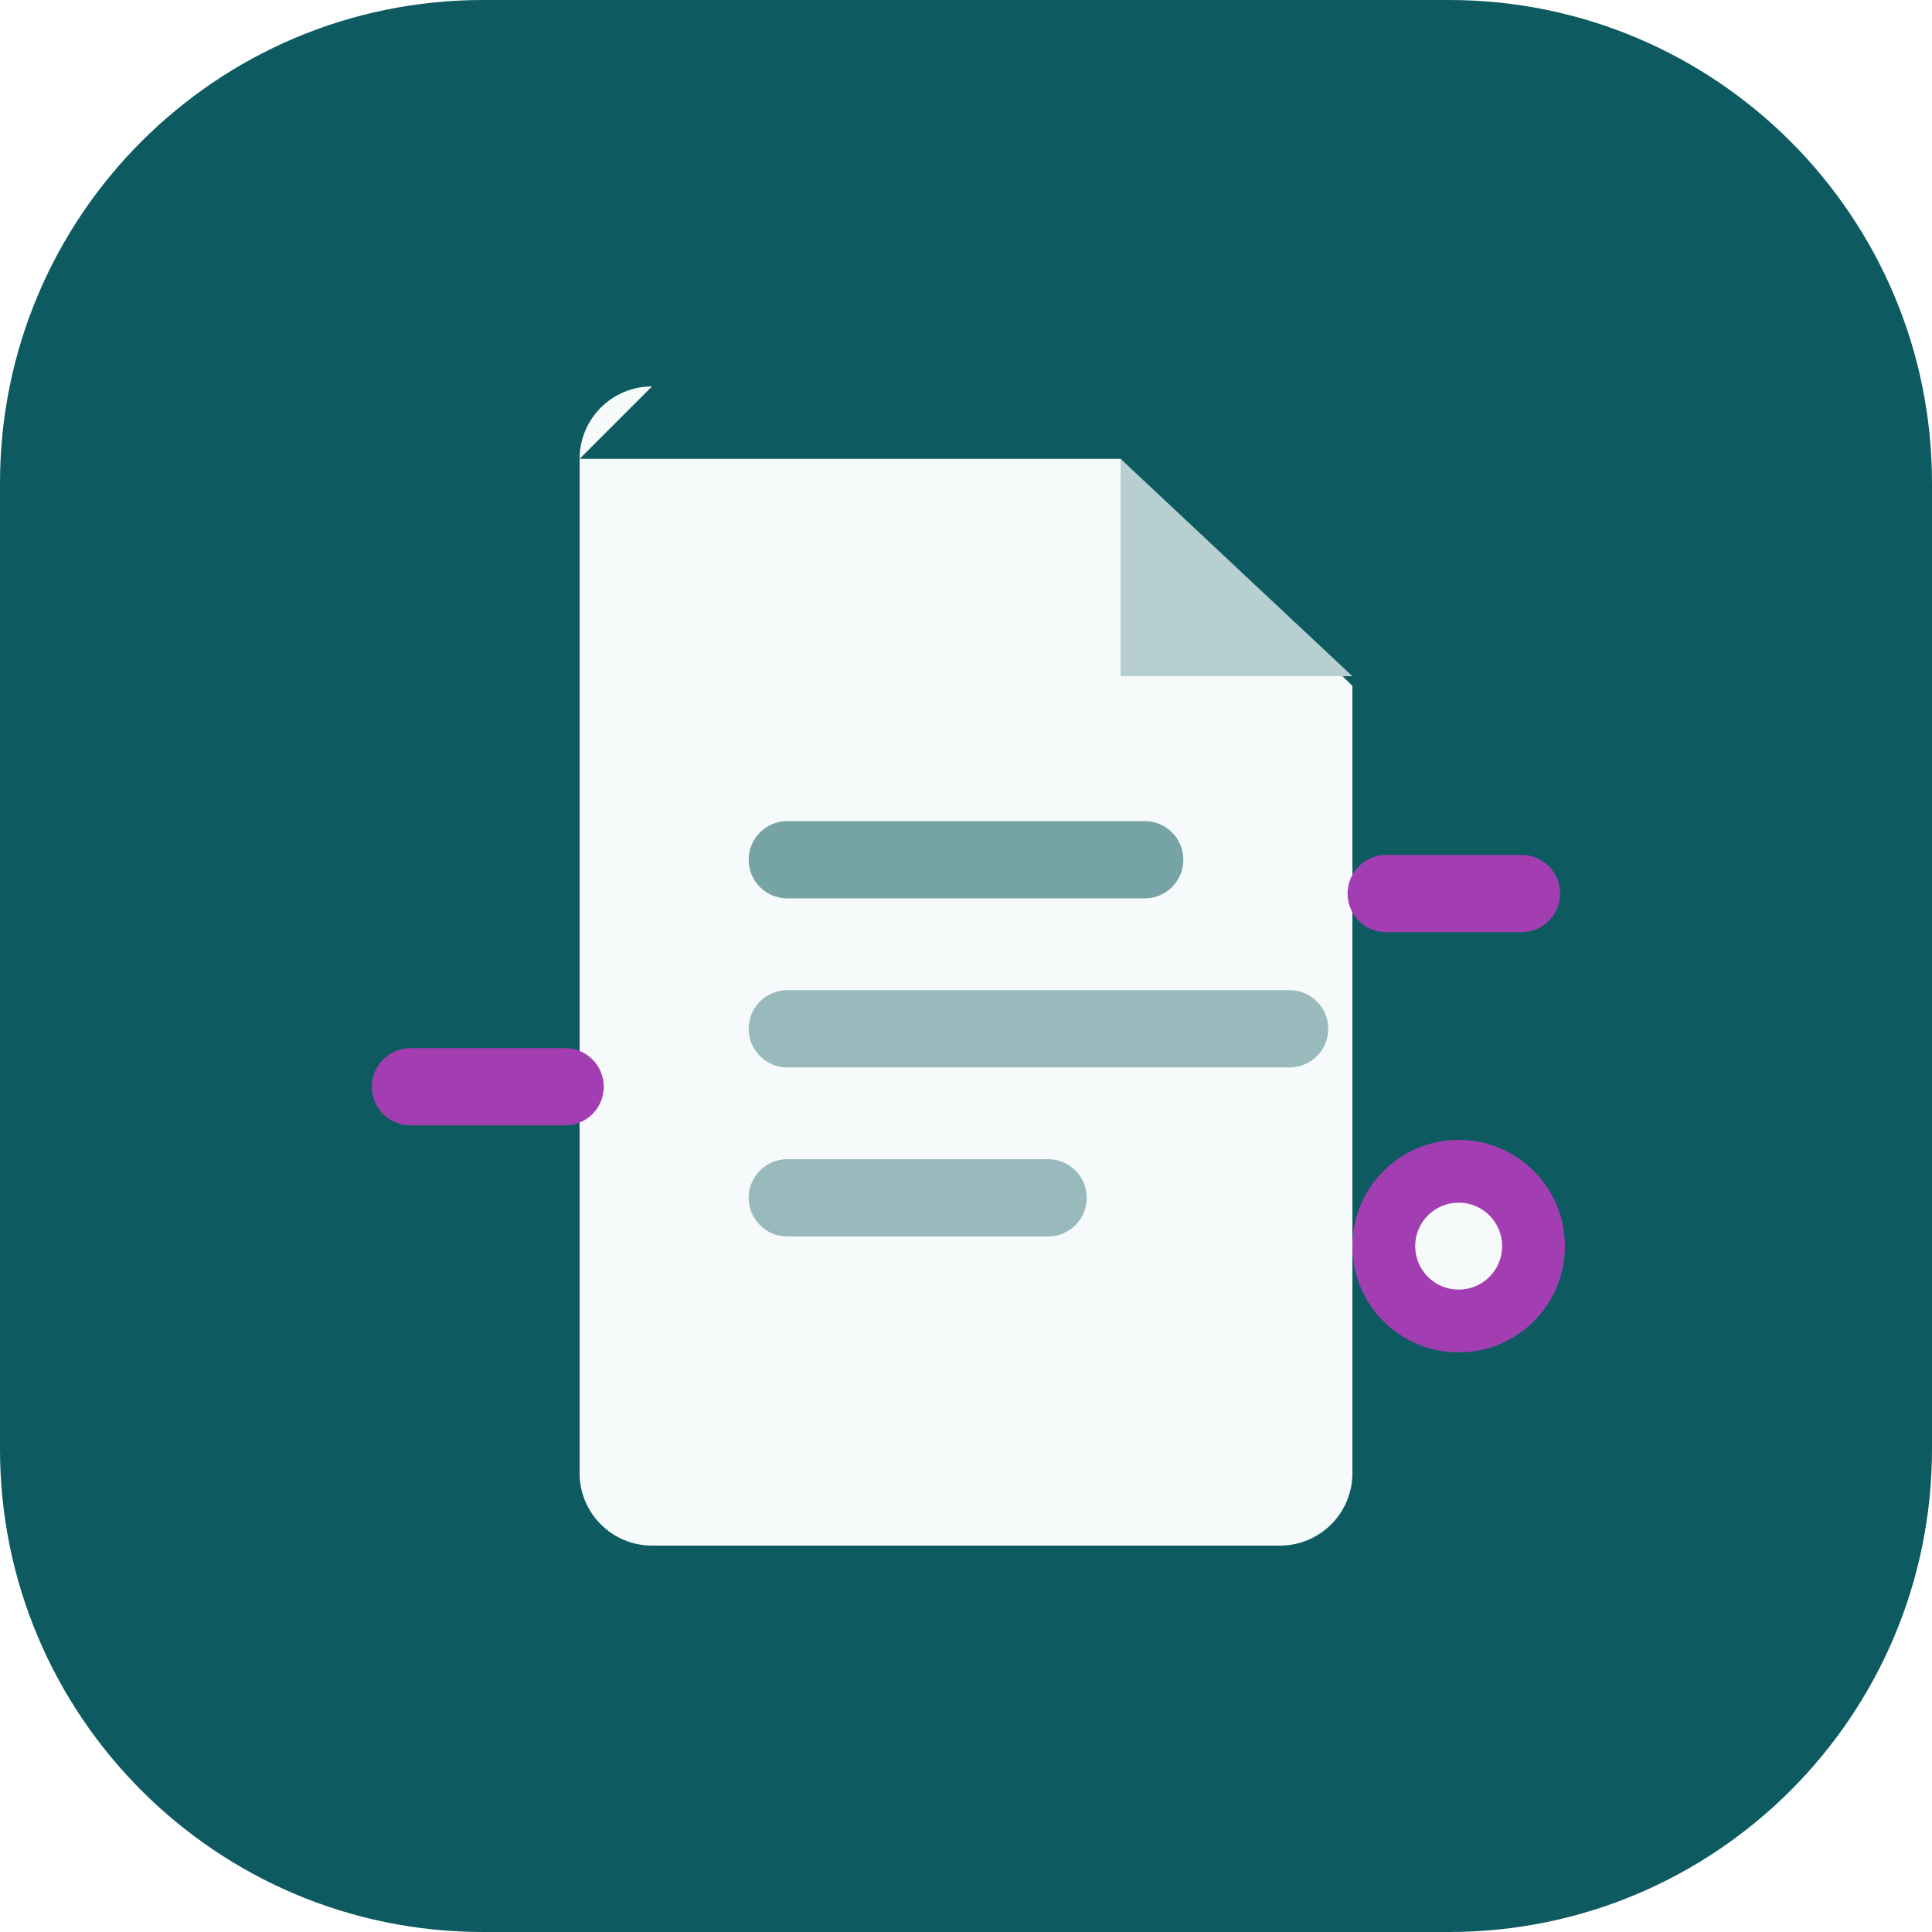
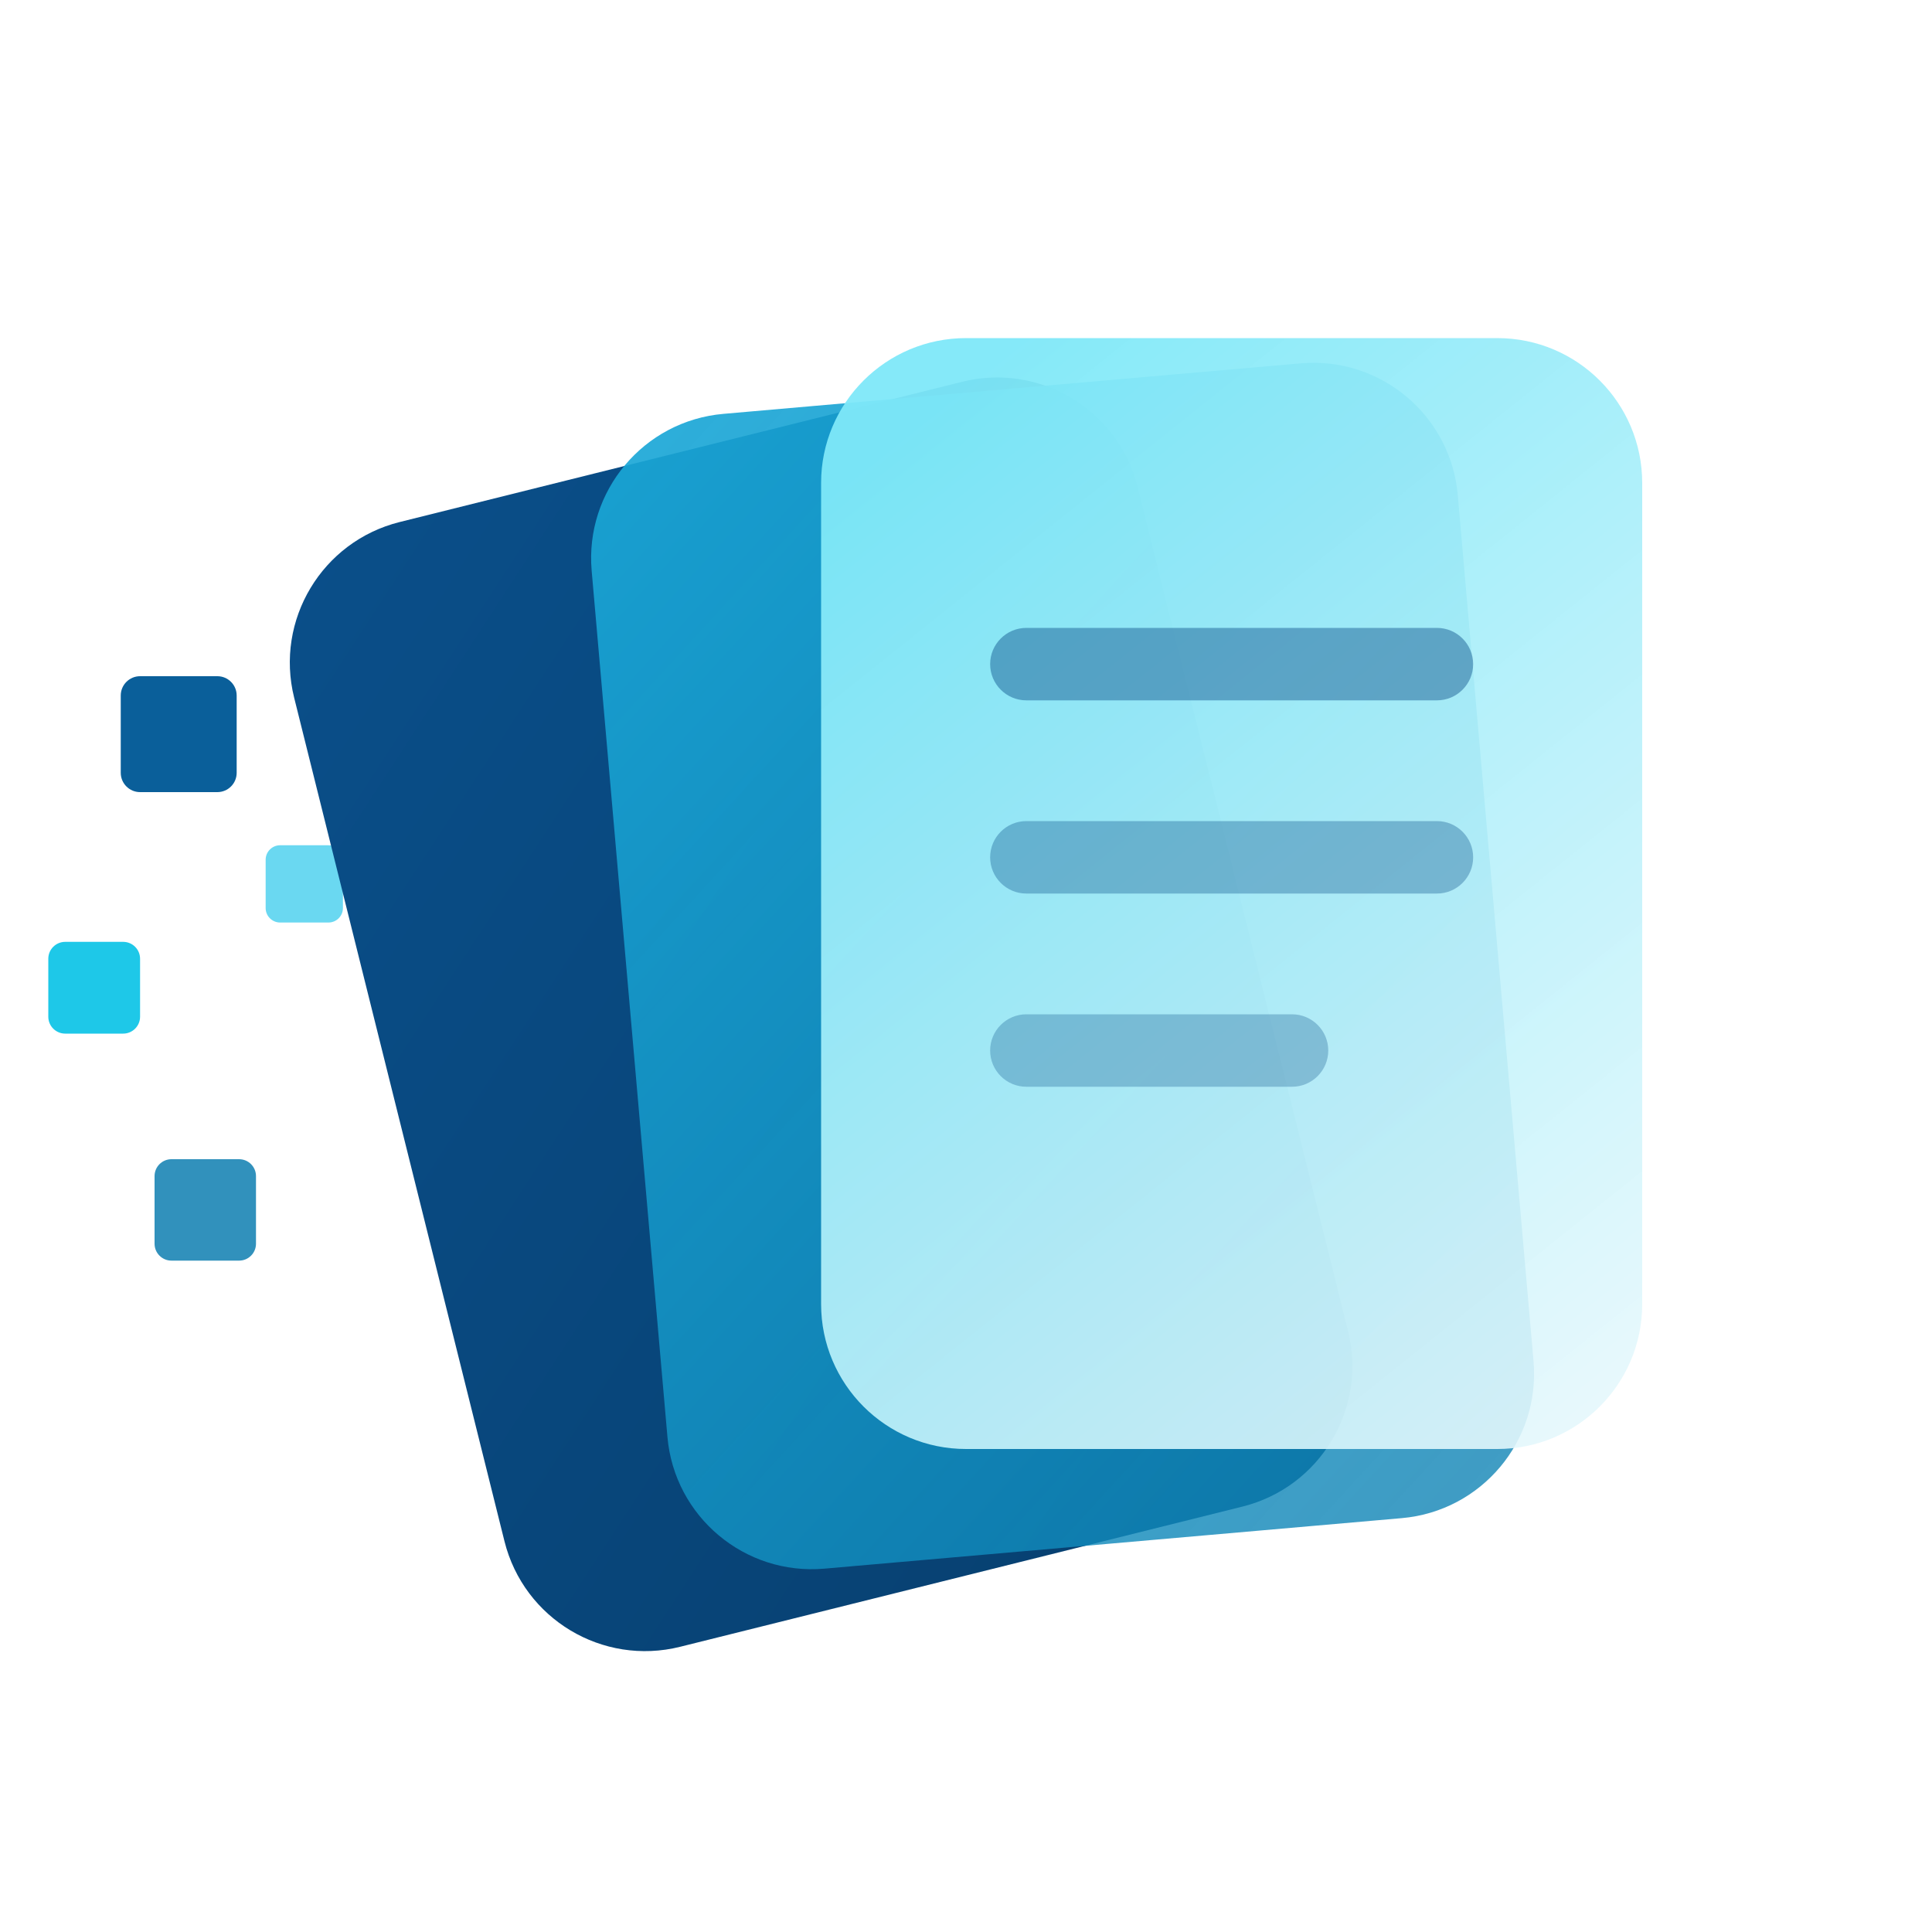
<svg xmlns="http://www.w3.org/2000/svg" viewBox="0 0 40 40" fill="none">
-   <rect width="40" height="40" rx="10" fill="#0d5b61" />
-   <path d="M12 9.5h11.2L28 14.2V30.5a1.5 1.5 0 0 1-1.5 1.5h-13A1.5 1.5 0 0 1 12 30.5v-21A1.5 1.5 0 0 1 13.5 8" fill="#f7fafa" />
-   <path d="M23.2 9.5V14H28L23.2 9.5Z" fill="#b8cfd1" />
-   <rect x="15.5" y="17" width="9" height="1.6" rx="0.8" fill="#0d5b61" opacity="0.55" />
-   <rect x="15.5" y="20.5" width="12" height="1.6" rx="0.8" fill="#0d5b61" opacity="0.4" />
-   <rect x="15.5" y="24" width="7" height="1.6" rx="0.8" fill="#0d5b61" opacity="0.4" />
-   <path d="M8.5 22.5h3.2M31.5 18.5h-2.8" stroke="#a33eb2" stroke-width="1.6" stroke-linecap="round" />
-   <circle cx="30.2" cy="25.8" r="2.2" fill="#a33eb2" />
-   <circle cx="30.2" cy="25.8" r="0.9" fill="#f7fafa" />
+   <defs>
+     <linearGradient id="da-back" x1="8" y1="6" x2="34" y2="34" gradientUnits="userSpaceOnUse">
+       <stop stop-color="#0a4f8a" />
+       <stop offset="1" stop-color="#063a66" />
+     </linearGradient>
+     <linearGradient id="da-mid" x1="10" y1="8" x2="32" y2="32" gradientUnits="userSpaceOnUse">
+       <stop stop-color="#1aa8d8" stop-opacity="0.92" />
+       <stop offset="1" stop-color="#0d7eb0" stop-opacity="0.78" />
+     </linearGradient>
+     <linearGradient id="da-front" x1="14" y1="10" x2="30" y2="30" gradientUnits="userSpaceOnUse">
+       <stop stop-color="#7ee8f8" stop-opacity="0.95" />
+       <stop offset="1" stop-color="#e8f8fc" stop-opacity="0.9" />
+     </linearGradient>
+   </defs>
+   <rect x="2.5" y="14" width="2.4" height="2.4" rx="0.4" fill="#0a5f9a" />
+   <rect x="1" y="19.5" width="1.9" height="1.9" rx="0.35" fill="#1ec8e8" />
+   <rect x="3.2" y="24" width="2.1" height="2.1" rx="0.35" fill="#0d7eb0" opacity="0.85" />
+   <rect x="5.5" y="17.5" width="1.6" height="1.6" rx="0.3" fill="#5ad4f0" opacity="0.9" />
+   <g transform="translate(2,1)">
+     <rect x="6" y="8" width="18" height="24" rx="3" transform="rotate(-14 15 20)" fill="url(#da-back)" />
+     <rect x="11" y="7" width="18" height="24" rx="3" transform="rotate(-5 20 19)" fill="url(#da-mid)" />
+     <rect x="15" y="6" width="17" height="23" rx="3" fill="url(#da-front)" />
+     <rect x="18.5" y="12" width="10" height="1.5" rx="0.75" fill="#0a4f8a" opacity="0.45" />
+     <rect x="18.5" y="16" width="10" height="1.5" rx="0.75" fill="#0a4f8a" opacity="0.35" />
+     <rect x="18.5" y="20" width="7" height="1.5" rx="0.75" fill="#0a4f8a" opacity="0.3" />
+   </g>
</svg>
